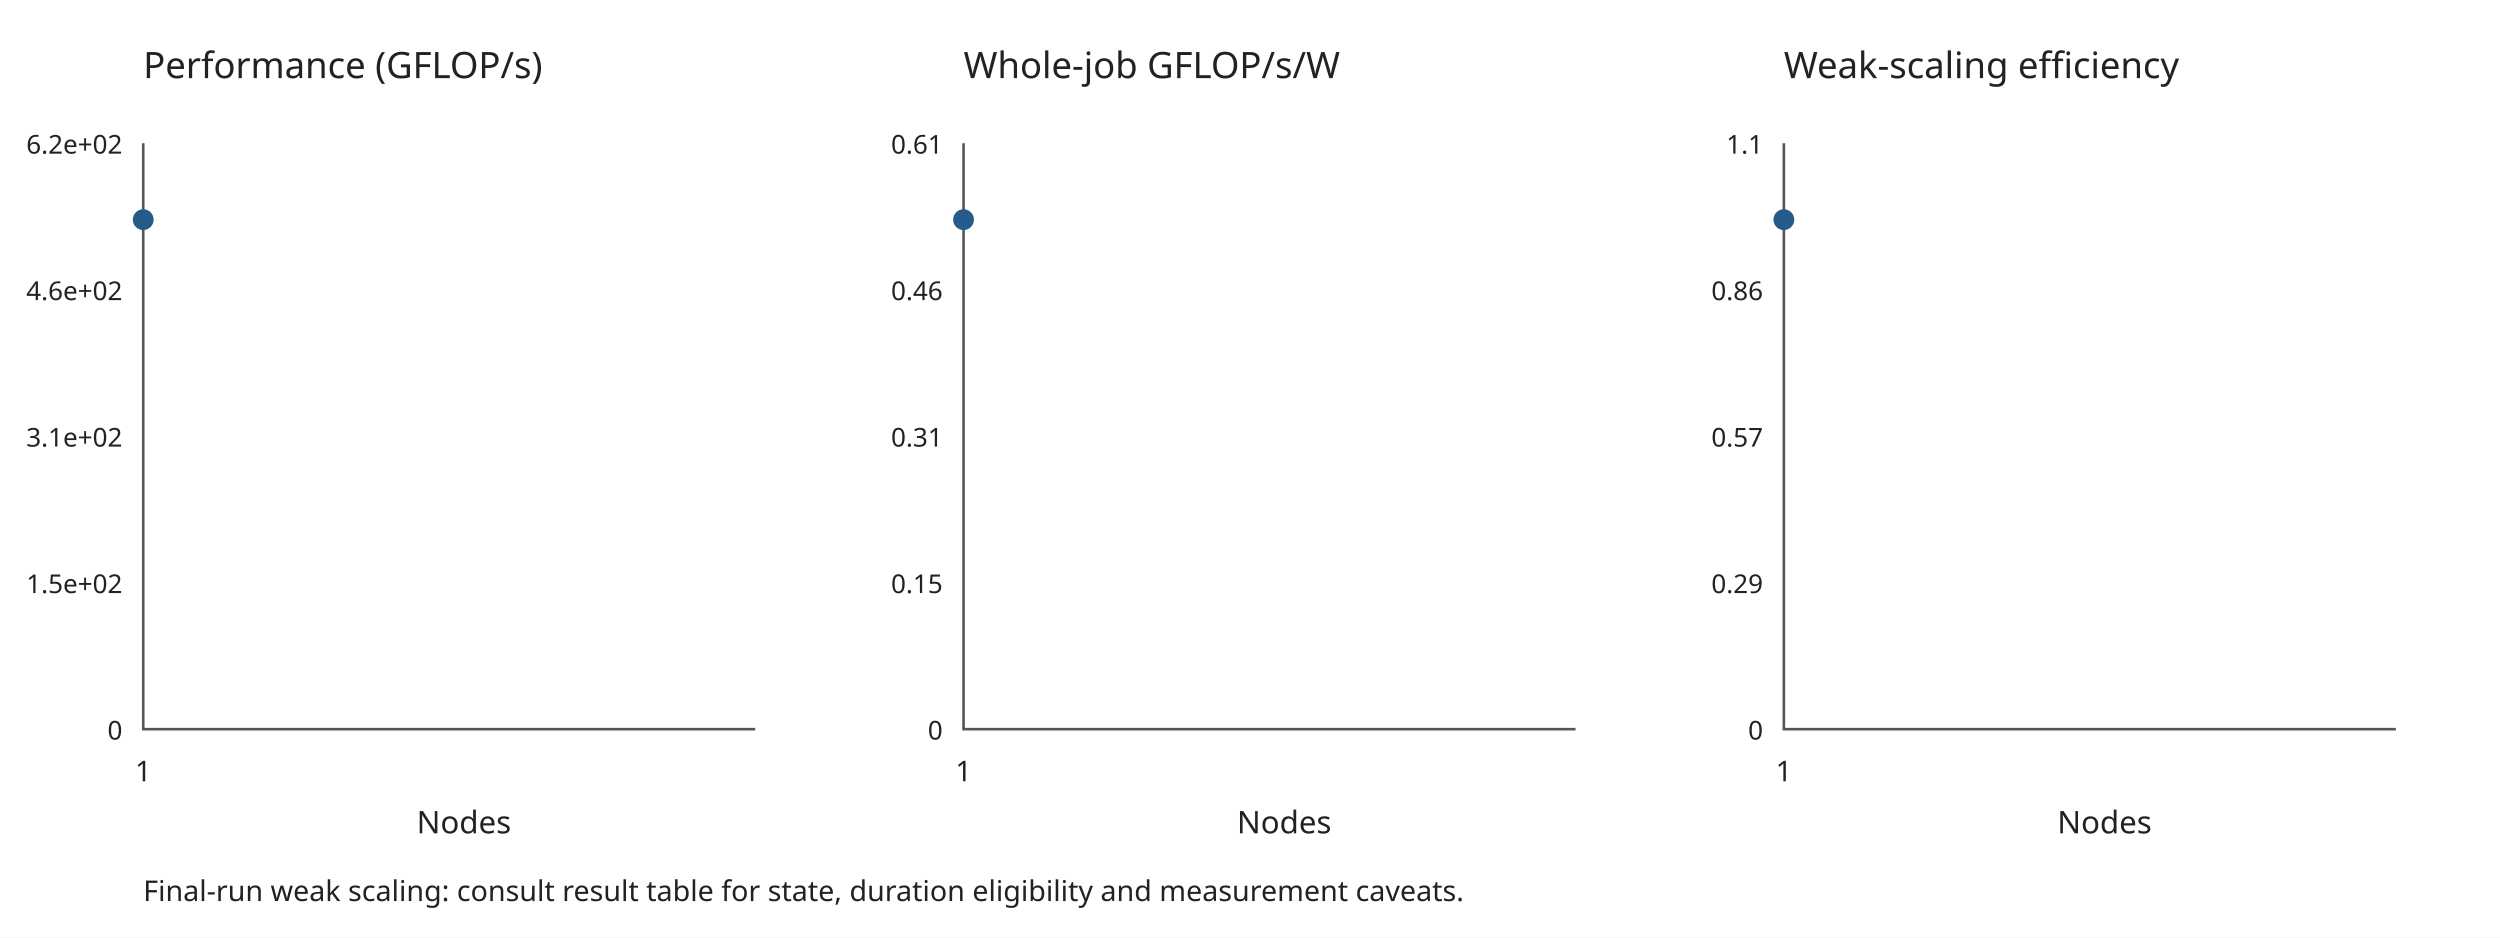
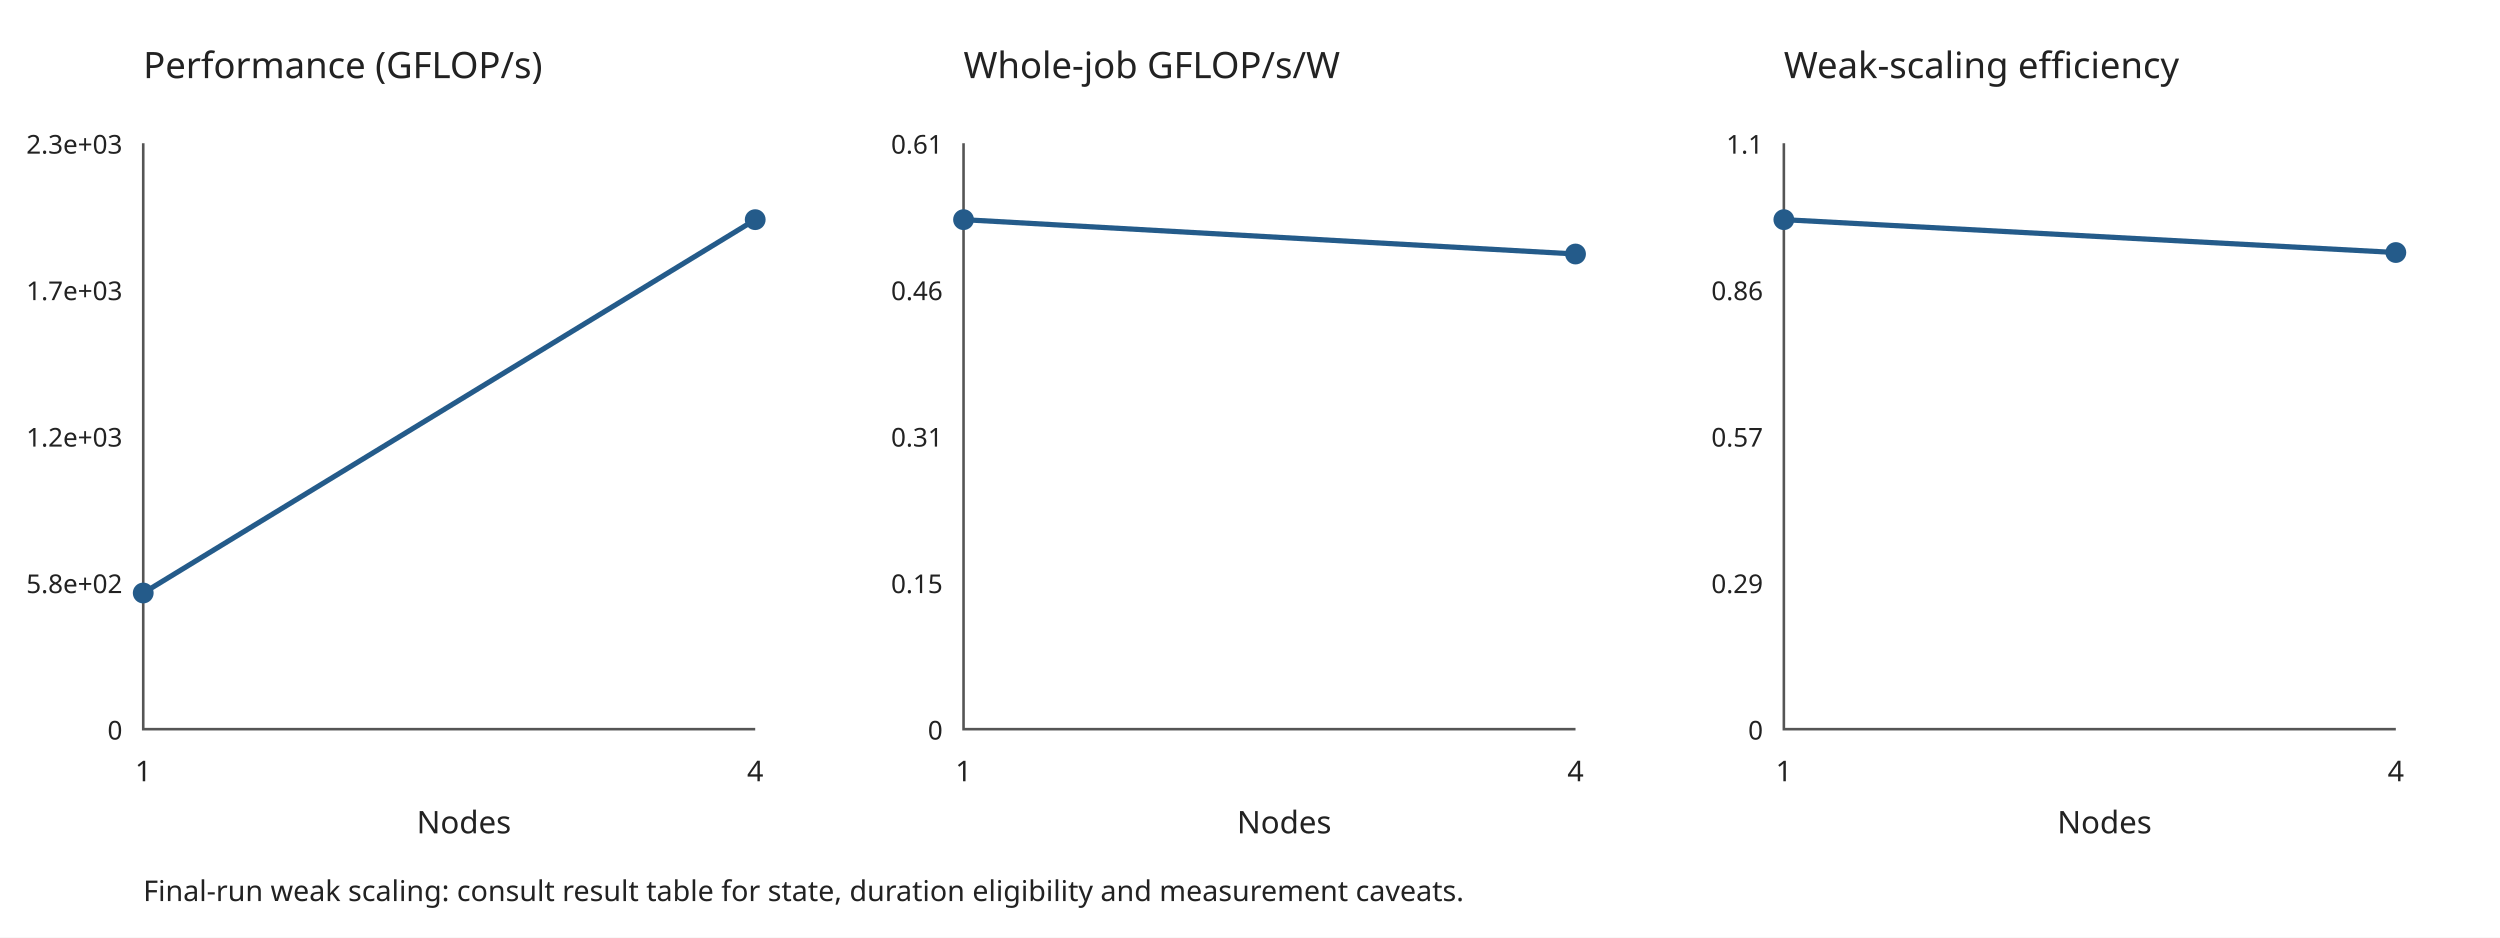
<svg xmlns="http://www.w3.org/2000/svg" width="960" height="360" viewBox="0 0 960 360">
  <rect width="960" height="360" fill="white" />
  <g font-family="sans-serif" fill="#222">
    <text x="55" y="30" font-size="14">Performance (GFLOP/s)</text>
    <path d="M 55 55 V 280 H 290" fill="none" stroke="#555" />
    <text x="47" y="284.0" font-size="10" text-anchor="end">0</text>
-     <text x="47" y="227.75" font-size="10" text-anchor="end">1.5e+02</text>
-     <text x="47" y="171.5" font-size="10" text-anchor="end">3.1e+02</text>
-     <text x="47" y="115.25" font-size="10" text-anchor="end">4.6e+02</text>
-     <text x="47" y="59.0" font-size="10" text-anchor="end">6.2e+02</text>
-     <circle cx="55.0" cy="84.348" r="4" fill="#245b8a" />
+     <text x="47" y="227.75" font-size="10" text-anchor="end">5.8e+02</text>
+     <text x="47" y="171.5" font-size="10" text-anchor="end">1.2e+03</text>
+     <text x="47" y="115.25" font-size="10" text-anchor="end">1.7e+03</text>
+     <text x="47" y="59.0" font-size="10" text-anchor="end">2.3e+03</text>
+     <circle cx="55.0" cy="227.713" r="4" fill="#245b8a" />
    <text x="55.0" y="300" font-size="11" text-anchor="middle">1</text>
-     <polyline points="55.0,84.348" fill="none" stroke="#245b8a" stroke-width="2" />
+     <circle cx="290.0" cy="84.348" r="4" fill="#245b8a" />
+     <text x="290.0" y="300" font-size="11" text-anchor="middle">4</text>
+     <polyline points="55.0,227.713 290.0,84.348" fill="none" stroke="#245b8a" stroke-width="2" />
    <text x="160" y="320" font-size="12">Nodes</text>
    <text x="370" y="30" font-size="14">Whole-job GFLOP/s/W</text>
    <path d="M 370 55 V 280 H 605" fill="none" stroke="#555" />
    <text x="362" y="284.0" font-size="10" text-anchor="end">0</text>
    <text x="362" y="227.75" font-size="10" text-anchor="end">0.15</text>
    <text x="362" y="171.5" font-size="10" text-anchor="end">0.31</text>
    <text x="362" y="115.25" font-size="10" text-anchor="end">0.46</text>
    <text x="362" y="59.0" font-size="10" text-anchor="end">0.61</text>
    <circle cx="370.0" cy="84.348" r="4" fill="#245b8a" />
    <text x="370.0" y="300" font-size="11" text-anchor="middle">1</text>
-     <polyline points="370.0,84.348" fill="none" stroke="#245b8a" stroke-width="2" />
+     <circle cx="605.0" cy="97.542" r="4" fill="#245b8a" />
+     <text x="605.0" y="300" font-size="11" text-anchor="middle">4</text>
+     <polyline points="370.0,84.348 605.0,97.542" fill="none" stroke="#245b8a" stroke-width="2" />
    <text x="475" y="320" font-size="12">Nodes</text>
    <text x="685" y="30" font-size="14">Weak-scaling efficiency</text>
    <path d="M 685 55 V 280 H 920" fill="none" stroke="#555" />
    <text x="677" y="284.0" font-size="10" text-anchor="end">0</text>
    <text x="677" y="227.75" font-size="10" text-anchor="end">0.29</text>
    <text x="677" y="171.5" font-size="10" text-anchor="end">0.57</text>
    <text x="677" y="115.25" font-size="10" text-anchor="end">0.86</text>
    <text x="677" y="59.0" font-size="10" text-anchor="end">1.1</text>
    <circle cx="685.0" cy="84.348" r="4" fill="#245b8a" />
    <text x="685.0" y="300" font-size="11" text-anchor="middle">1</text>
-     <polyline points="685.0,84.348" fill="none" stroke="#245b8a" stroke-width="2" />
+     <circle cx="920.0" cy="96.973" r="4" fill="#245b8a" />
+     <text x="920.0" y="300" font-size="11" text-anchor="middle">4</text>
+     <polyline points="685.0,84.348 920.0,96.973" fill="none" stroke="#245b8a" stroke-width="2" />
    <text x="790" y="320" font-size="12">Nodes</text>
    <text x="55" y="346" font-size="11">Final-run weak scaling: consult result table for state, duration eligibility and measurement caveats.</text>
  </g>
</svg>
